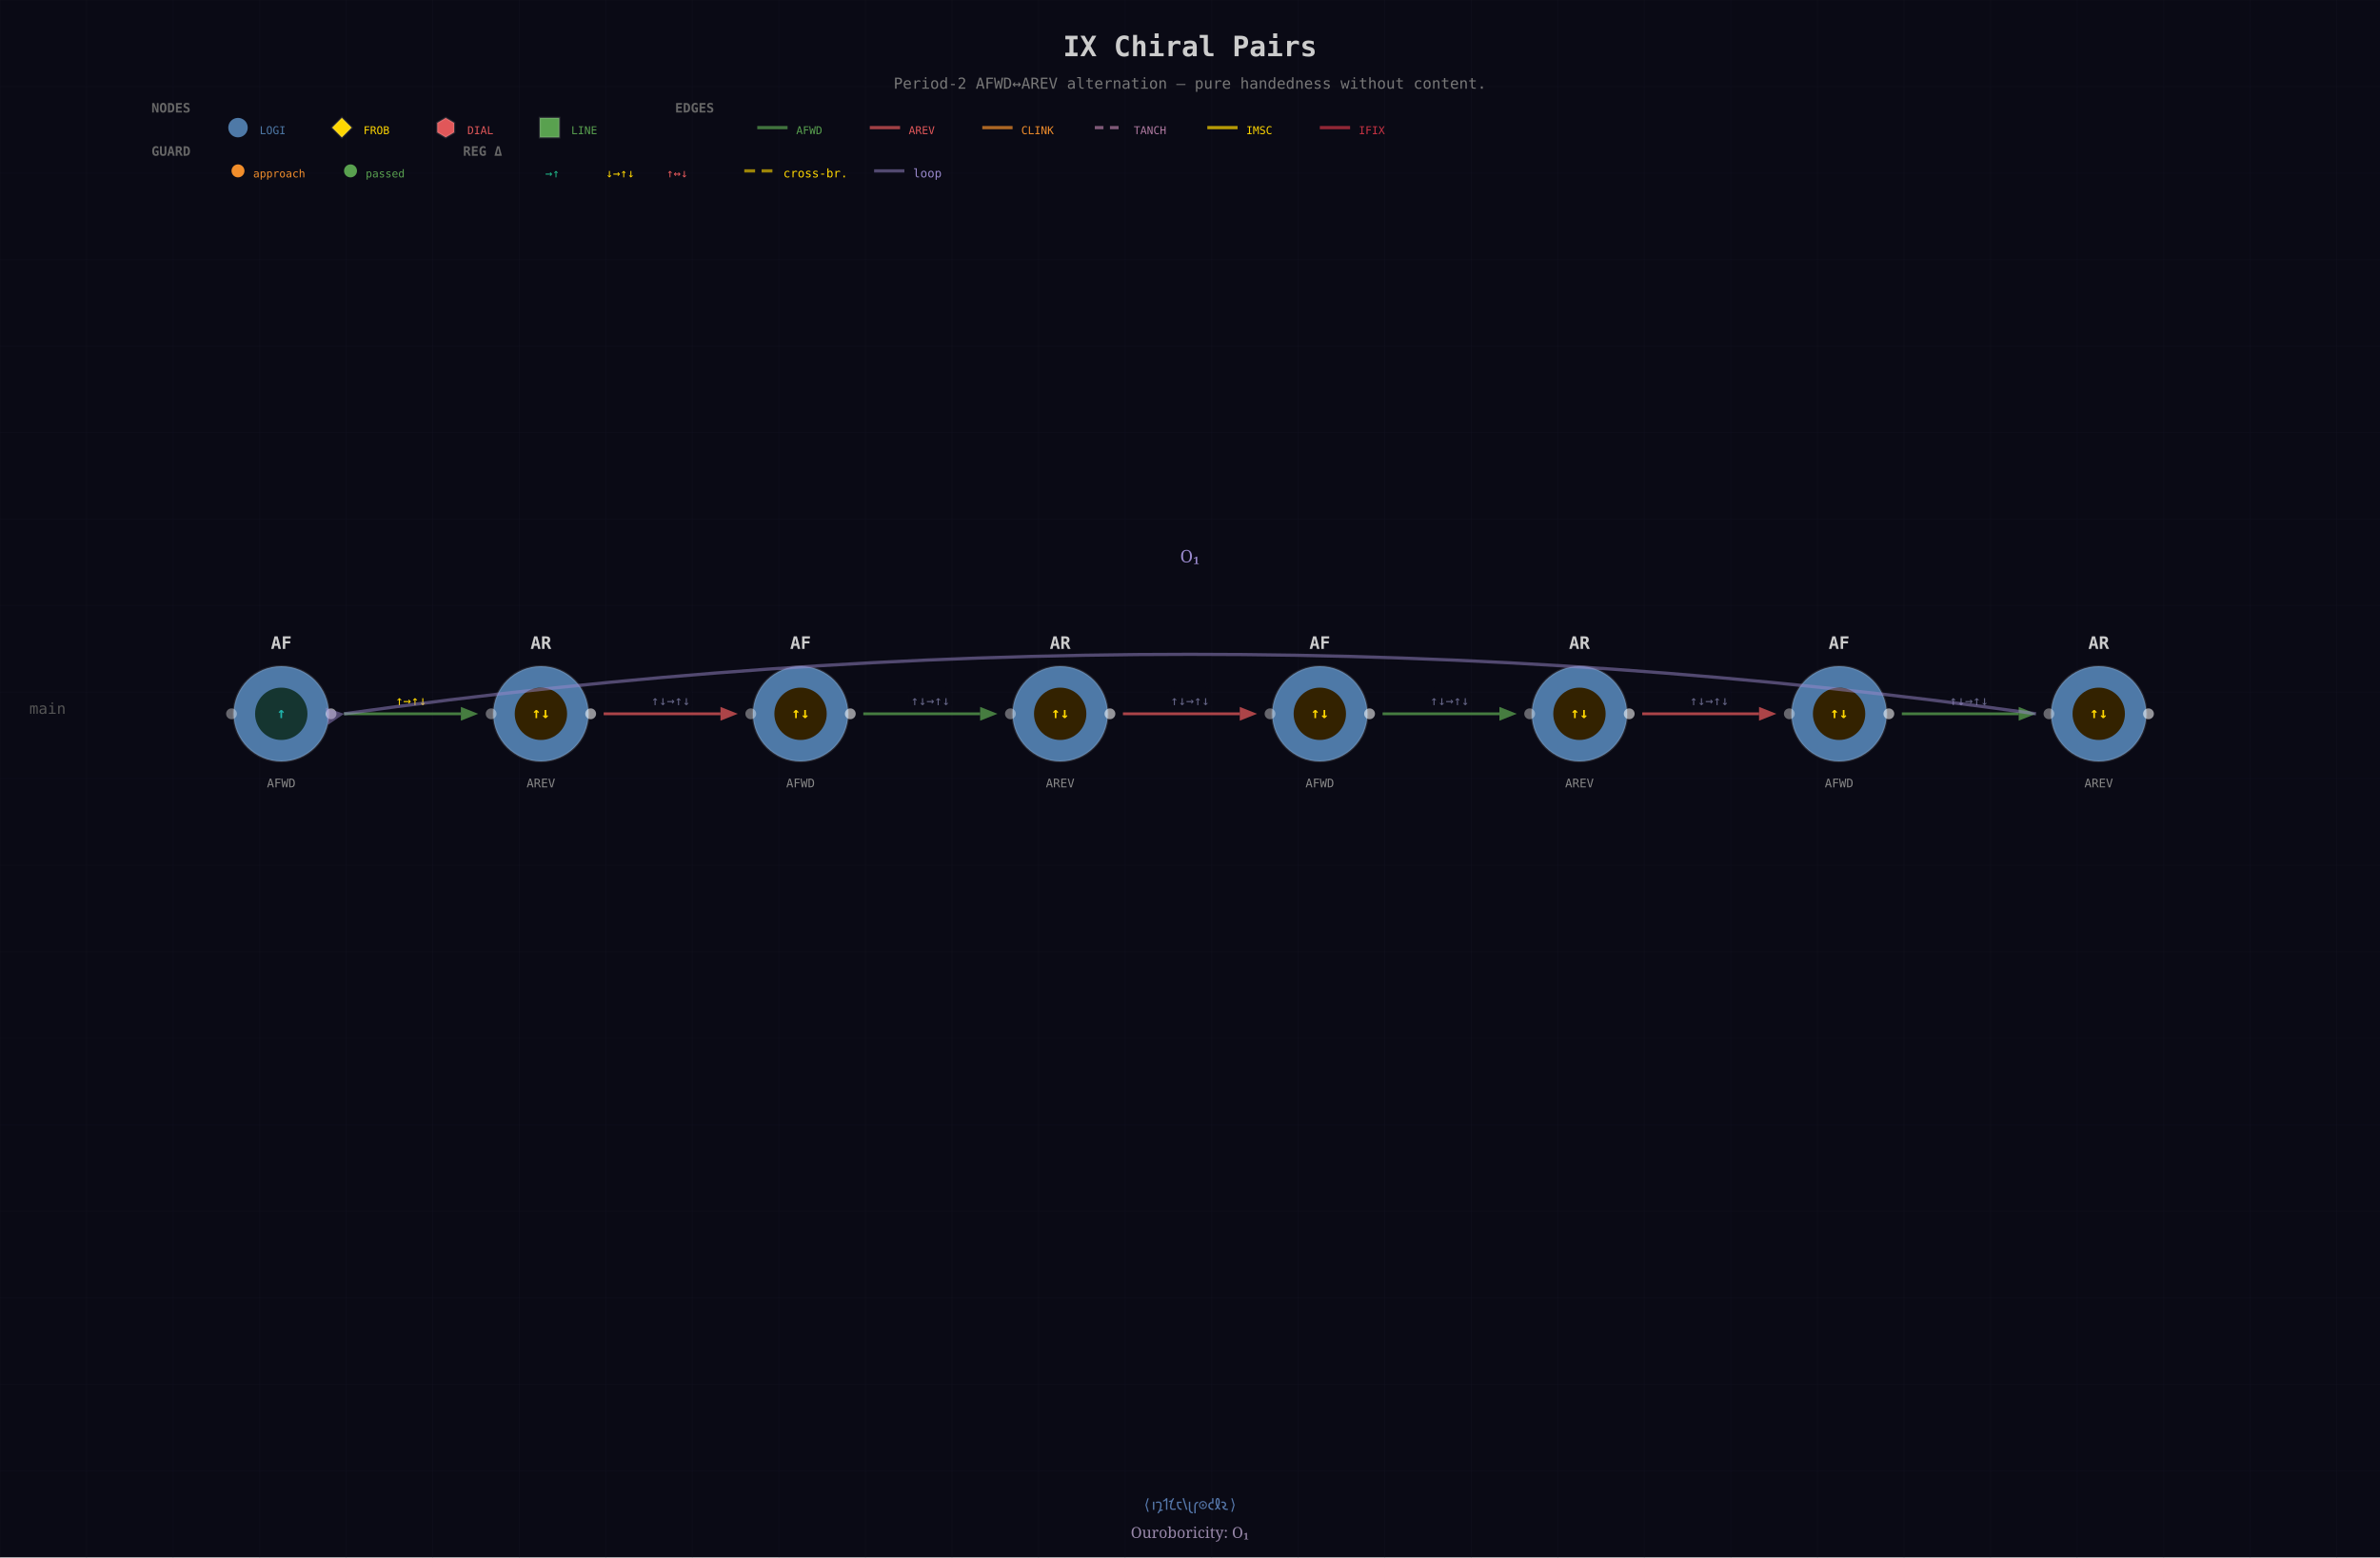
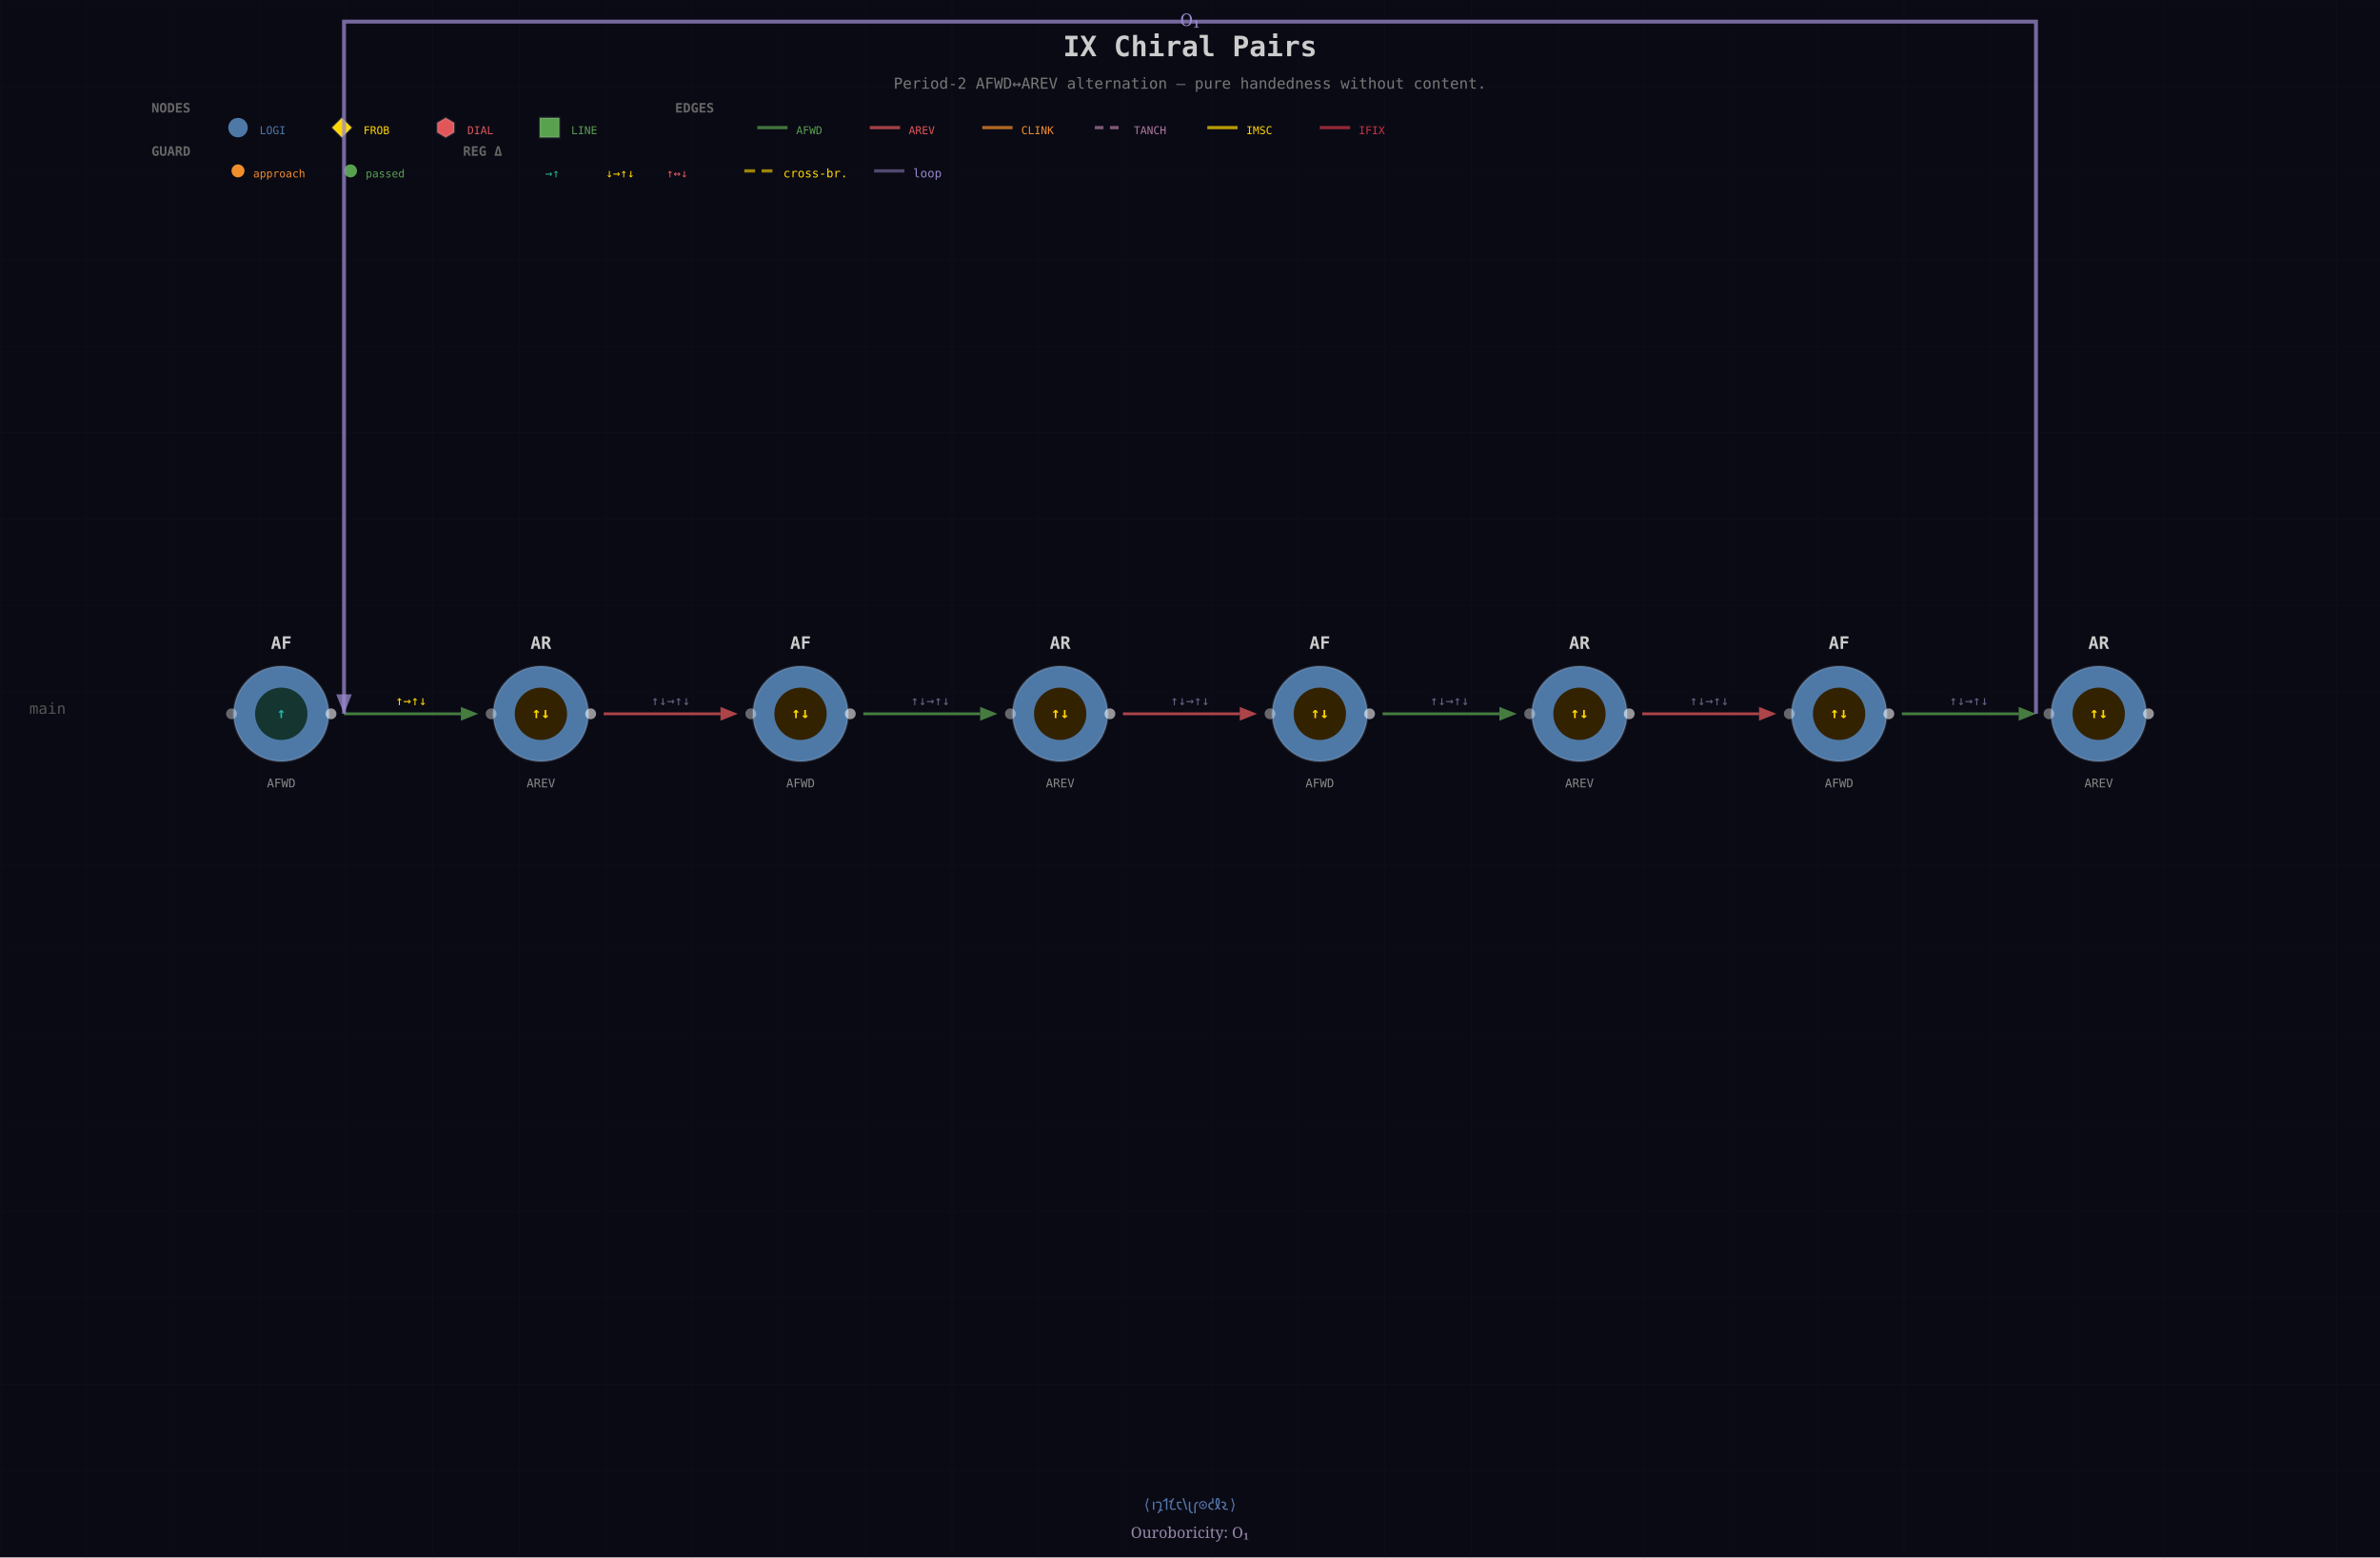
<svg xmlns="http://www.w3.org/2000/svg" viewBox="0 0 1100 720">
  <rect width="1100" height="720" fill="#0a0a15" />
  <line x1="0.0" y1="0.0" x2="0.0" y2="720.0" stroke="#151525" stroke-width="0.4" opacity="0.25" />
  <line x1="40.0" y1="0.0" x2="40.0" y2="720.0" stroke="#151525" stroke-width="0.4" opacity="0.25" />
  <line x1="80.0" y1="0.0" x2="80.0" y2="720.0" stroke="#151525" stroke-width="0.4" opacity="0.25" />
  <line x1="120.0" y1="0.0" x2="120.0" y2="720.0" stroke="#151525" stroke-width="0.4" opacity="0.25" />
  <line x1="160.0" y1="0.0" x2="160.0" y2="720.0" stroke="#151525" stroke-width="0.4" opacity="0.25" />
  <line x1="200.0" y1="0.0" x2="200.0" y2="720.0" stroke="#151525" stroke-width="0.4" opacity="0.25" />
  <line x1="240.0" y1="0.0" x2="240.0" y2="720.0" stroke="#151525" stroke-width="0.4" opacity="0.25" />
  <line x1="280.0" y1="0.0" x2="280.0" y2="720.0" stroke="#151525" stroke-width="0.4" opacity="0.25" />
  <line x1="320.0" y1="0.0" x2="320.0" y2="720.0" stroke="#151525" stroke-width="0.4" opacity="0.25" />
  <line x1="360.0" y1="0.0" x2="360.0" y2="720.0" stroke="#151525" stroke-width="0.4" opacity="0.25" />
  <line x1="400.0" y1="0.0" x2="400.0" y2="720.0" stroke="#151525" stroke-width="0.4" opacity="0.25" />
  <line x1="440.0" y1="0.0" x2="440.0" y2="720.0" stroke="#151525" stroke-width="0.4" opacity="0.25" />
  <line x1="480.0" y1="0.0" x2="480.0" y2="720.0" stroke="#151525" stroke-width="0.4" opacity="0.25" />
  <line x1="520.0" y1="0.0" x2="520.0" y2="720.0" stroke="#151525" stroke-width="0.4" opacity="0.25" />
  <line x1="560.0" y1="0.0" x2="560.0" y2="720.0" stroke="#151525" stroke-width="0.4" opacity="0.25" />
  <line x1="600.0" y1="0.0" x2="600.0" y2="720.0" stroke="#151525" stroke-width="0.4" opacity="0.25" />
  <line x1="640.0" y1="0.0" x2="640.0" y2="720.0" stroke="#151525" stroke-width="0.4" opacity="0.25" />
  <line x1="680.0" y1="0.0" x2="680.0" y2="720.0" stroke="#151525" stroke-width="0.4" opacity="0.25" />
  <line x1="720.0" y1="0.0" x2="720.0" y2="720.0" stroke="#151525" stroke-width="0.4" opacity="0.25" />
  <line x1="760.0" y1="0.0" x2="760.0" y2="720.0" stroke="#151525" stroke-width="0.4" opacity="0.25" />
  <line x1="800.0" y1="0.0" x2="800.0" y2="720.0" stroke="#151525" stroke-width="0.4" opacity="0.25" />
  <line x1="840.0" y1="0.0" x2="840.0" y2="720.0" stroke="#151525" stroke-width="0.4" opacity="0.25" />
  <line x1="880.0" y1="0.0" x2="880.0" y2="720.0" stroke="#151525" stroke-width="0.4" opacity="0.25" />
  <line x1="920.0" y1="0.0" x2="920.0" y2="720.0" stroke="#151525" stroke-width="0.4" opacity="0.25" />
  <line x1="960.0" y1="0.0" x2="960.0" y2="720.0" stroke="#151525" stroke-width="0.4" opacity="0.25" />
  <line x1="1000.0" y1="0.0" x2="1000.0" y2="720.0" stroke="#151525" stroke-width="0.4" opacity="0.25" />
  <line x1="1040.0" y1="0.0" x2="1040.0" y2="720.0" stroke="#151525" stroke-width="0.4" opacity="0.25" />
  <line x1="1080.0" y1="0.0" x2="1080.0" y2="720.0" stroke="#151525" stroke-width="0.4" opacity="0.25" />
  <line x1="0.0" y1="0.0" x2="1100.0" y2="0.0" stroke="#151525" stroke-width="0.4" opacity="0.25" />
  <line x1="0.0" y1="40.0" x2="1100.0" y2="40.0" stroke="#151525" stroke-width="0.4" opacity="0.25" />
  <line x1="0.0" y1="80.0" x2="1100.0" y2="80.0" stroke="#151525" stroke-width="0.4" opacity="0.25" />
  <line x1="0.0" y1="120.0" x2="1100.0" y2="120.0" stroke="#151525" stroke-width="0.4" opacity="0.25" />
  <line x1="0.0" y1="160.0" x2="1100.0" y2="160.0" stroke="#151525" stroke-width="0.4" opacity="0.25" />
  <line x1="0.0" y1="200.0" x2="1100.0" y2="200.0" stroke="#151525" stroke-width="0.4" opacity="0.25" />
  <line x1="0.0" y1="240.0" x2="1100.0" y2="240.0" stroke="#151525" stroke-width="0.4" opacity="0.25" />
  <line x1="0.0" y1="280.0" x2="1100.0" y2="280.0" stroke="#151525" stroke-width="0.4" opacity="0.25" />
  <line x1="0.0" y1="320.0" x2="1100.0" y2="320.0" stroke="#151525" stroke-width="0.4" opacity="0.25" />
  <line x1="0.0" y1="360.0" x2="1100.0" y2="360.0" stroke="#151525" stroke-width="0.4" opacity="0.25" />
  <line x1="0.0" y1="400.0" x2="1100.0" y2="400.0" stroke="#151525" stroke-width="0.4" opacity="0.25" />
  <line x1="0.0" y1="440.0" x2="1100.0" y2="440.0" stroke="#151525" stroke-width="0.4" opacity="0.25" />
  <line x1="0.0" y1="480.0" x2="1100.0" y2="480.0" stroke="#151525" stroke-width="0.4" opacity="0.25" />
  <line x1="0.0" y1="520.0" x2="1100.0" y2="520.0" stroke="#151525" stroke-width="0.4" opacity="0.25" />
  <line x1="0.0" y1="560.0" x2="1100.0" y2="560.0" stroke="#151525" stroke-width="0.4" opacity="0.25" />
  <line x1="0.0" y1="600.0" x2="1100.0" y2="600.0" stroke="#151525" stroke-width="0.4" opacity="0.25" />
  <line x1="0.0" y1="640.0" x2="1100.0" y2="640.0" stroke="#151525" stroke-width="0.4" opacity="0.25" />
  <line x1="0.0" y1="680.0" x2="1100.0" y2="680.0" stroke="#151525" stroke-width="0.4" opacity="0.25" />
  <text x="550.0" y="26.0" fill="#cccccc" font-size="13" text-anchor="middle" font-family="monospace" font-weight="bold">IX Chiral Pairs</text>
  <text x="550.0" y="41.0" fill="#777" font-size="7" text-anchor="middle" font-family="monospace">Period-2 AFWD↔AREV alternation — pure handedness without content.</text>
  <text x="22.0" y="330.0" fill="#555" font-size="7" text-anchor="middle" font-family="monospace">main</text>
  <line x1="159.0" y1="330.0" x2="213.0" y2="330.0" stroke="#59a14f" stroke-width="1.3" opacity="0.75" />
  <polygon points="221.0,330.0 213.0,333.2 213.0,326.8" fill="#59a14f" opacity="0.75" />
  <rect x="182.0" y="318.0" width="16.0" height="10" fill="#0a0a15" opacity="0.7" rx="3" />
  <text x="190.0" y="326.0" fill="#ffd700" font-size="6" text-anchor="middle" font-family="monospace">↑→↑↓</text>
  <line x1="279.0" y1="330.0" x2="333.0" y2="330.0" stroke="#e15759" stroke-width="1.3" opacity="0.75" />
  <polygon points="341.0,330.0 333.0,333.2 333.0,326.8" fill="#e15759" opacity="0.75" />
  <rect x="300.0" y="318.0" width="20.0" height="10" fill="#0a0a15" opacity="0.7" rx="3" />
  <text x="310.0" y="326.0" fill="#666688" font-size="6" text-anchor="middle" font-family="monospace">↑↓→↑↓</text>
  <line x1="399.0" y1="330.0" x2="453.0" y2="330.0" stroke="#59a14f" stroke-width="1.3" opacity="0.75" />
  <polygon points="461.0,330.0 453.0,333.2 453.0,326.8" fill="#59a14f" opacity="0.75" />
  <rect x="420.0" y="318.0" width="20.0" height="10" fill="#0a0a15" opacity="0.7" rx="3" />
  <text x="430.0" y="326.0" fill="#666688" font-size="6" text-anchor="middle" font-family="monospace">↑↓→↑↓</text>
  <line x1="519.0" y1="330.0" x2="573.0" y2="330.0" stroke="#e15759" stroke-width="1.3" opacity="0.75" />
  <polygon points="581.0,330.0 573.0,333.2 573.0,326.8" fill="#e15759" opacity="0.75" />
  <rect x="540.0" y="318.0" width="20.0" height="10" fill="#0a0a15" opacity="0.7" rx="3" />
  <text x="550.0" y="326.0" fill="#666688" font-size="6" text-anchor="middle" font-family="monospace">↑↓→↑↓</text>
  <line x1="639.0" y1="330.0" x2="693.0" y2="330.0" stroke="#59a14f" stroke-width="1.3" opacity="0.75" />
  <polygon points="701.0,330.0 693.0,333.2 693.0,326.8" fill="#59a14f" opacity="0.75" />
  <rect x="660.0" y="318.0" width="20.0" height="10" fill="#0a0a15" opacity="0.7" rx="3" />
  <text x="670.0" y="326.0" fill="#666688" font-size="6" text-anchor="middle" font-family="monospace">↑↓→↑↓</text>
  <line x1="759.0" y1="330.0" x2="813.0" y2="330.0" stroke="#e15759" stroke-width="1.3" opacity="0.75" />
  <polygon points="821.0,330.0 813.0,333.2 813.0,326.8" fill="#e15759" opacity="0.75" />
  <rect x="780.0" y="318.0" width="20.0" height="10" fill="#0a0a15" opacity="0.7" rx="3" />
  <text x="790.0" y="326.0" fill="#666688" font-size="6" text-anchor="middle" font-family="monospace">↑↓→↑↓</text>
  <line x1="879.0" y1="330.0" x2="933.0" y2="330.0" stroke="#59a14f" stroke-width="1.3" opacity="0.75" />
  <polygon points="941.0,330.0 933.0,333.2 933.0,326.8" fill="#59a14f" opacity="0.75" />
  <rect x="900.0" y="318.0" width="20.0" height="10" fill="#0a0a15" opacity="0.7" rx="3" />
  <text x="910.0" y="326.0" fill="#666688" font-size="6" text-anchor="middle" font-family="monospace">↑↓→↑↓</text>
  <circle cx="130.0" cy="330.0" r="22.0" fill="#4e79a7" stroke="#ffffff20" stroke-width="1.0" />
  <circle cx="130.0" cy="330.0" r="12.1" fill="#153530" stroke-width="0" />
  <text x="130.0" y="332.0" fill="#20b2aa" font-size="7" text-anchor="middle" font-family="monospace" font-weight="bold">↑</text>
  <text x="130.0" y="300.0" fill="#cccccc" font-size="8" text-anchor="middle" font-family="monospace" font-weight="bold">AF</text>
  <text x="130.0" y="364.0" fill="#888" font-size="5.5" text-anchor="middle" font-family="monospace">AFWD</text>
  <circle cx="107.0" cy="330.0" r="2.5" fill="#ffffff60" stroke-width="0" />
  <circle cx="153.0" cy="330.0" r="2.5" fill="#ffffff90" stroke-width="0" />
  <circle cx="250.0" cy="330.0" r="22.0" fill="#4e79a7" stroke="#ffffff20" stroke-width="1.0" />
  <circle cx="250.0" cy="330.0" r="12.1" fill="#332200" stroke-width="0" />
  <text x="250.0" y="332.0" fill="#ffd700" font-size="7" text-anchor="middle" font-family="monospace" font-weight="bold">↑↓</text>
  <text x="250.0" y="300.0" fill="#cccccc" font-size="8" text-anchor="middle" font-family="monospace" font-weight="bold">AR</text>
  <text x="250.0" y="364.0" fill="#888" font-size="5.5" text-anchor="middle" font-family="monospace">AREV</text>
  <circle cx="227.0" cy="330.0" r="2.5" fill="#ffffff60" stroke-width="0" />
  <circle cx="273.0" cy="330.0" r="2.5" fill="#ffffff90" stroke-width="0" />
  <circle cx="370.0" cy="330.0" r="22.0" fill="#4e79a7" stroke="#ffffff20" stroke-width="1.0" />
  <circle cx="370.0" cy="330.0" r="12.1" fill="#332200" stroke-width="0" />
  <text x="370.0" y="332.0" fill="#ffd700" font-size="7" text-anchor="middle" font-family="monospace" font-weight="bold">↑↓</text>
  <text x="370.0" y="300.0" fill="#cccccc" font-size="8" text-anchor="middle" font-family="monospace" font-weight="bold">AF</text>
  <text x="370.0" y="364.0" fill="#888" font-size="5.5" text-anchor="middle" font-family="monospace">AFWD</text>
  <circle cx="347.0" cy="330.0" r="2.5" fill="#ffffff60" stroke-width="0" />
  <circle cx="393.0" cy="330.0" r="2.5" fill="#ffffff90" stroke-width="0" />
  <circle cx="490.0" cy="330.0" r="22.0" fill="#4e79a7" stroke="#ffffff20" stroke-width="1.0" />
  <circle cx="490.0" cy="330.0" r="12.1" fill="#332200" stroke-width="0" />
  <text x="490.0" y="332.0" fill="#ffd700" font-size="7" text-anchor="middle" font-family="monospace" font-weight="bold">↑↓</text>
  <text x="490.0" y="300.0" fill="#cccccc" font-size="8" text-anchor="middle" font-family="monospace" font-weight="bold">AR</text>
  <text x="490.0" y="364.0" fill="#888" font-size="5.5" text-anchor="middle" font-family="monospace">AREV</text>
  <circle cx="467.0" cy="330.0" r="2.5" fill="#ffffff60" stroke-width="0" />
  <circle cx="513.0" cy="330.0" r="2.5" fill="#ffffff90" stroke-width="0" />
  <circle cx="610.0" cy="330.0" r="22.0" fill="#4e79a7" stroke="#ffffff20" stroke-width="1.0" />
  <circle cx="610.0" cy="330.0" r="12.1" fill="#332200" stroke-width="0" />
  <text x="610.0" y="332.0" fill="#ffd700" font-size="7" text-anchor="middle" font-family="monospace" font-weight="bold">↑↓</text>
  <text x="610.0" y="300.0" fill="#cccccc" font-size="8" text-anchor="middle" font-family="monospace" font-weight="bold">AF</text>
  <text x="610.0" y="364.0" fill="#888" font-size="5.5" text-anchor="middle" font-family="monospace">AFWD</text>
  <circle cx="587.0" cy="330.0" r="2.5" fill="#ffffff60" stroke-width="0" />
  <circle cx="633.0" cy="330.0" r="2.5" fill="#ffffff90" stroke-width="0" />
  <circle cx="730.0" cy="330.0" r="22.0" fill="#4e79a7" stroke="#ffffff20" stroke-width="1.0" />
  <circle cx="730.0" cy="330.0" r="12.1" fill="#332200" stroke-width="0" />
  <text x="730.0" y="332.0" fill="#ffd700" font-size="7" text-anchor="middle" font-family="monospace" font-weight="bold">↑↓</text>
  <text x="730.0" y="300.0" fill="#cccccc" font-size="8" text-anchor="middle" font-family="monospace" font-weight="bold">AR</text>
  <text x="730.0" y="364.0" fill="#888" font-size="5.5" text-anchor="middle" font-family="monospace">AREV</text>
  <circle cx="707.0" cy="330.0" r="2.5" fill="#ffffff60" stroke-width="0" />
  <circle cx="753.0" cy="330.0" r="2.5" fill="#ffffff90" stroke-width="0" />
  <circle cx="850.0" cy="330.0" r="22.0" fill="#4e79a7" stroke="#ffffff20" stroke-width="1.0" />
  <circle cx="850.0" cy="330.0" r="12.1" fill="#332200" stroke-width="0" />
  <text x="850.0" y="332.0" fill="#ffd700" font-size="7" text-anchor="middle" font-family="monospace" font-weight="bold">↑↓</text>
  <text x="850.0" y="300.0" fill="#cccccc" font-size="8" text-anchor="middle" font-family="monospace" font-weight="bold">AF</text>
  <text x="850.0" y="364.0" fill="#888" font-size="5.5" text-anchor="middle" font-family="monospace">AFWD</text>
  <circle cx="827.0" cy="330.0" r="2.5" fill="#ffffff60" stroke-width="0" />
  <circle cx="873.0" cy="330.0" r="2.5" fill="#ffffff90" stroke-width="0" />
  <circle cx="970.0" cy="330.0" r="22.0" fill="#4e79a7" stroke="#ffffff20" stroke-width="1.0" />
  <circle cx="970.0" cy="330.0" r="12.1" fill="#332200" stroke-width="0" />
  <text x="970.0" y="332.0" fill="#ffd700" font-size="7" text-anchor="middle" font-family="monospace" font-weight="bold">↑↓</text>
  <text x="970.0" y="300.0" fill="#cccccc" font-size="8" text-anchor="middle" font-family="monospace" font-weight="bold">AR</text>
  <text x="970.0" y="364.0" fill="#888" font-size="5.5" text-anchor="middle" font-family="monospace">AREV</text>
  <circle cx="947.0" cy="330.0" r="2.5" fill="#ffffff60" stroke-width="0" />
  <circle cx="993.0" cy="330.0" r="2.5" fill="#ffffff90" stroke-width="0" />
-   <path d="M941.0,330.0 Q550.0,275.0 159.0,330.0" fill="none" stroke="#9988cc" stroke-width="1.5" opacity="0.5" />
-   <polygon points="159.0,330.0 150.5,327.2 151.6,335.1" fill="#9988cc" opacity="0.5" />
-   <text x="550.0" y="260.0" fill="#9988cc" font-size="8" text-anchor="middle" font-family="serif">O₁</text>
  <text x="550.0" y="698.0" fill="#5577aa" font-size="7" text-anchor="middle" font-family="monospace">⟨𐑦𐑡𐑑𐑗𐑱𐑘𐑚𐑝⊙𐑒𐑙𐑷⟩</text>
  <text x="550.0" y="711.0" fill="#9988aa" font-size="7" text-anchor="middle" font-family="serif">Ouroboricity: O₁</text>
  <text x="70.0" y="52.0" fill="#666" font-size="6" text-anchor="start" font-family="monospace" font-weight="bold">NODES</text>
  <circle cx="110.0" cy="59.0" r="4.5" fill="#4e79a7" stroke-width="0" />
  <text x="120.0" y="62.0" fill="#4e79a7" font-size="5" text-anchor="start" font-family="monospace">LOGI</text>
  <polygon points="158,54.5 162.5,59 158,63.5 153.5,59" fill="#ffd700" stroke="#ffffff20" stroke-width="1.0" />
  <text x="168.0" y="62.0" fill="#ffd700" font-size="5" text-anchor="start" font-family="monospace">FROB</text>
  <polygon points="209.9,61.2 206.0,63.5 202.1,61.2 202.1,56.8 206.0,54.5 209.9,56.8" fill="#e15759" stroke="#ffffff20" stroke-width="1.0" />
  <text x="216.0" y="62.0" fill="#e15759" font-size="5" text-anchor="start" font-family="monospace">DIAL</text>
  <rect x="249.5" y="54.5" width="9.0" height="9.0" fill="#59a14f" stroke="#ffffff20" stroke-width="1.0" />
  <text x="264.0" y="62.0" fill="#59a14f" font-size="5" text-anchor="start" font-family="monospace">LINE</text>
  <text x="312.0" y="52.0" fill="#666" font-size="6" text-anchor="start" font-family="monospace" font-weight="bold">EDGES</text>
  <line x1="350.0" y1="59.0" x2="364.0" y2="59.0" stroke="#59a14f" stroke-width="1.5" opacity="0.7" />
  <text x="368.0" y="62.0" fill="#59a14f" font-size="5" text-anchor="start" font-family="monospace">AFWD</text>
  <line x1="402.0" y1="59.0" x2="416.0" y2="59.0" stroke="#e15759" stroke-width="1.5" opacity="0.7" />
  <text x="420.0" y="62.0" fill="#e15759" font-size="5" text-anchor="start" font-family="monospace">AREV</text>
  <line x1="454.0" y1="59.0" x2="468.0" y2="59.0" stroke="#f28e2b" stroke-width="1.5" opacity="0.7" />
  <text x="472.0" y="62.0" fill="#f28e2b" font-size="5" text-anchor="start" font-family="monospace">CLINK</text>
  <line x1="506.0" y1="59.0" x2="520.0" y2="59.0" stroke="#b07aa1" stroke-width="1.5" opacity="0.7" stroke-dasharray="4,3" />
  <text x="524.0" y="62.0" fill="#b07aa1" font-size="5" text-anchor="start" font-family="monospace">TANCH</text>
  <line x1="558.0" y1="59.0" x2="572.0" y2="59.0" stroke="#ffd700" stroke-width="1.5" opacity="0.7" />
  <text x="576.0" y="62.0" fill="#ffd700" font-size="5" text-anchor="start" font-family="monospace">IMSC</text>
  <line x1="610.0" y1="59.0" x2="624.0" y2="59.0" stroke="#cc3344" stroke-width="1.5" opacity="0.7" />
  <text x="628.0" y="62.0" fill="#cc3344" font-size="5" text-anchor="start" font-family="monospace">IFIX</text>
  <text x="70.0" y="72.0" fill="#666" font-size="6" text-anchor="start" font-family="monospace" font-weight="bold">GUARD</text>
  <circle cx="110.0" cy="79.0" r="3.0" fill="#f28e2b" stroke-width="0.8" />
  <text x="117.0" y="82.0" fill="#f28e2b" font-size="5" text-anchor="start" font-family="monospace">approach</text>
  <circle cx="162.0" cy="79.0" r="3.0" fill="#59a14f" stroke-width="0.9" />
  <text x="169.0" y="82.0" fill="#59a14f" font-size="5" text-anchor="start" font-family="monospace">passed</text>
  <text x="214.0" y="72.0" fill="#666" font-size="6" text-anchor="start" font-family="monospace" font-weight="bold">REG Δ</text>
  <text x="252.0" y="82.0" fill="#20b888" font-size="5.5" text-anchor="start" font-family="monospace">→↑</text>
  <text x="280.0" y="82.0" fill="#ffd700" font-size="5.5" text-anchor="start" font-family="monospace">↓→↑↓</text>
  <text x="308.0" y="82.0" fill="#e15759" font-size="5.5" text-anchor="start" font-family="monospace">↑↔↓</text>
  <line x1="344.0" y1="79.0" x2="358.0" y2="79.0" stroke="#ffd700" stroke-width="1.5" opacity="0.6" stroke-dasharray="5,3" />
  <text x="362.0" y="82.0" fill="#ffd700" font-size="5.5" text-anchor="start" font-family="monospace">cross-br.</text>
  <line x1="404.0" y1="79.0" x2="418.0" y2="79.0" stroke="#9988cc" stroke-width="1.5" opacity="0.5" />
  <text x="422.0" y="82.0" fill="#9988cc" font-size="5.5" text-anchor="start" font-family="monospace">loop</text>
+   <path d="M941.0,330.0 L941.0,10.0 L159.0,10.0 L159.0,330.0" fill="none" stroke="#9988cc" stroke-width="1.8" opacity="0.75" />
+   <polygon points="159.0,330.0 155.4,321.0 162.6,321.0" fill="#9988cc" opacity="0.75" />
+   <text x="550.0" y="12.0" fill="#9988cc" font-size="8" text-anchor="middle" font-family="serif">O₁</text>
</svg>
